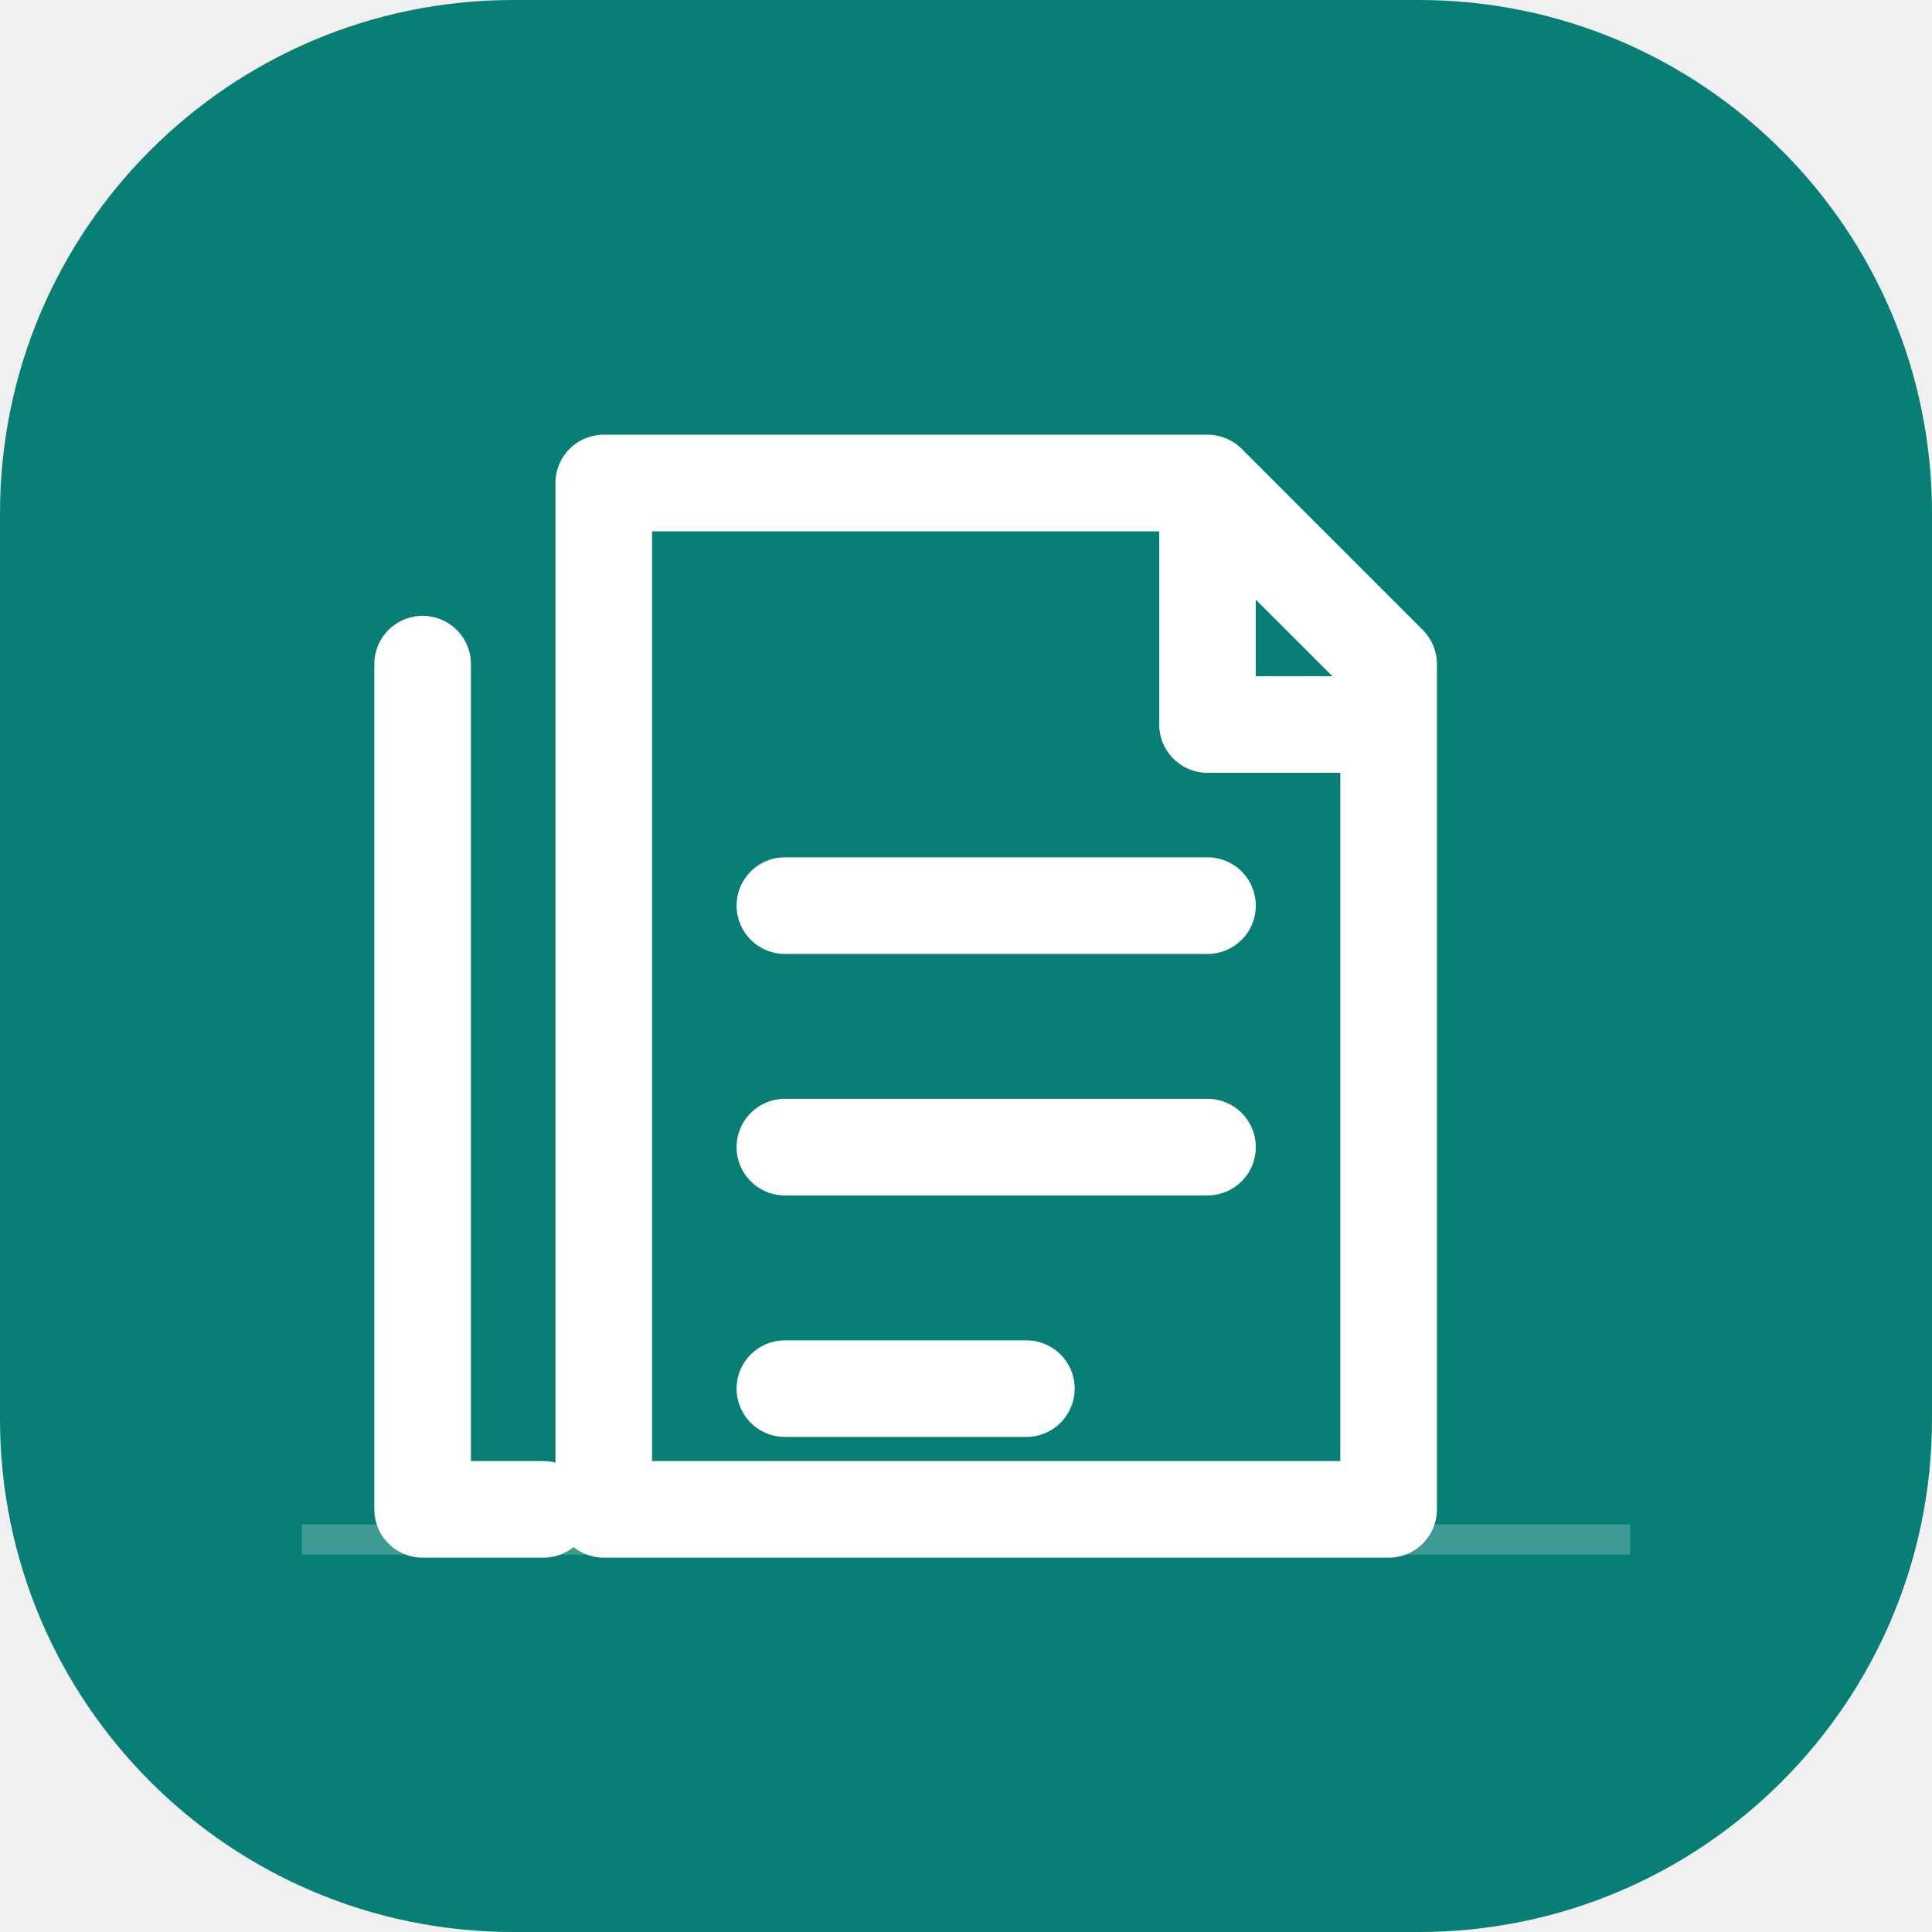
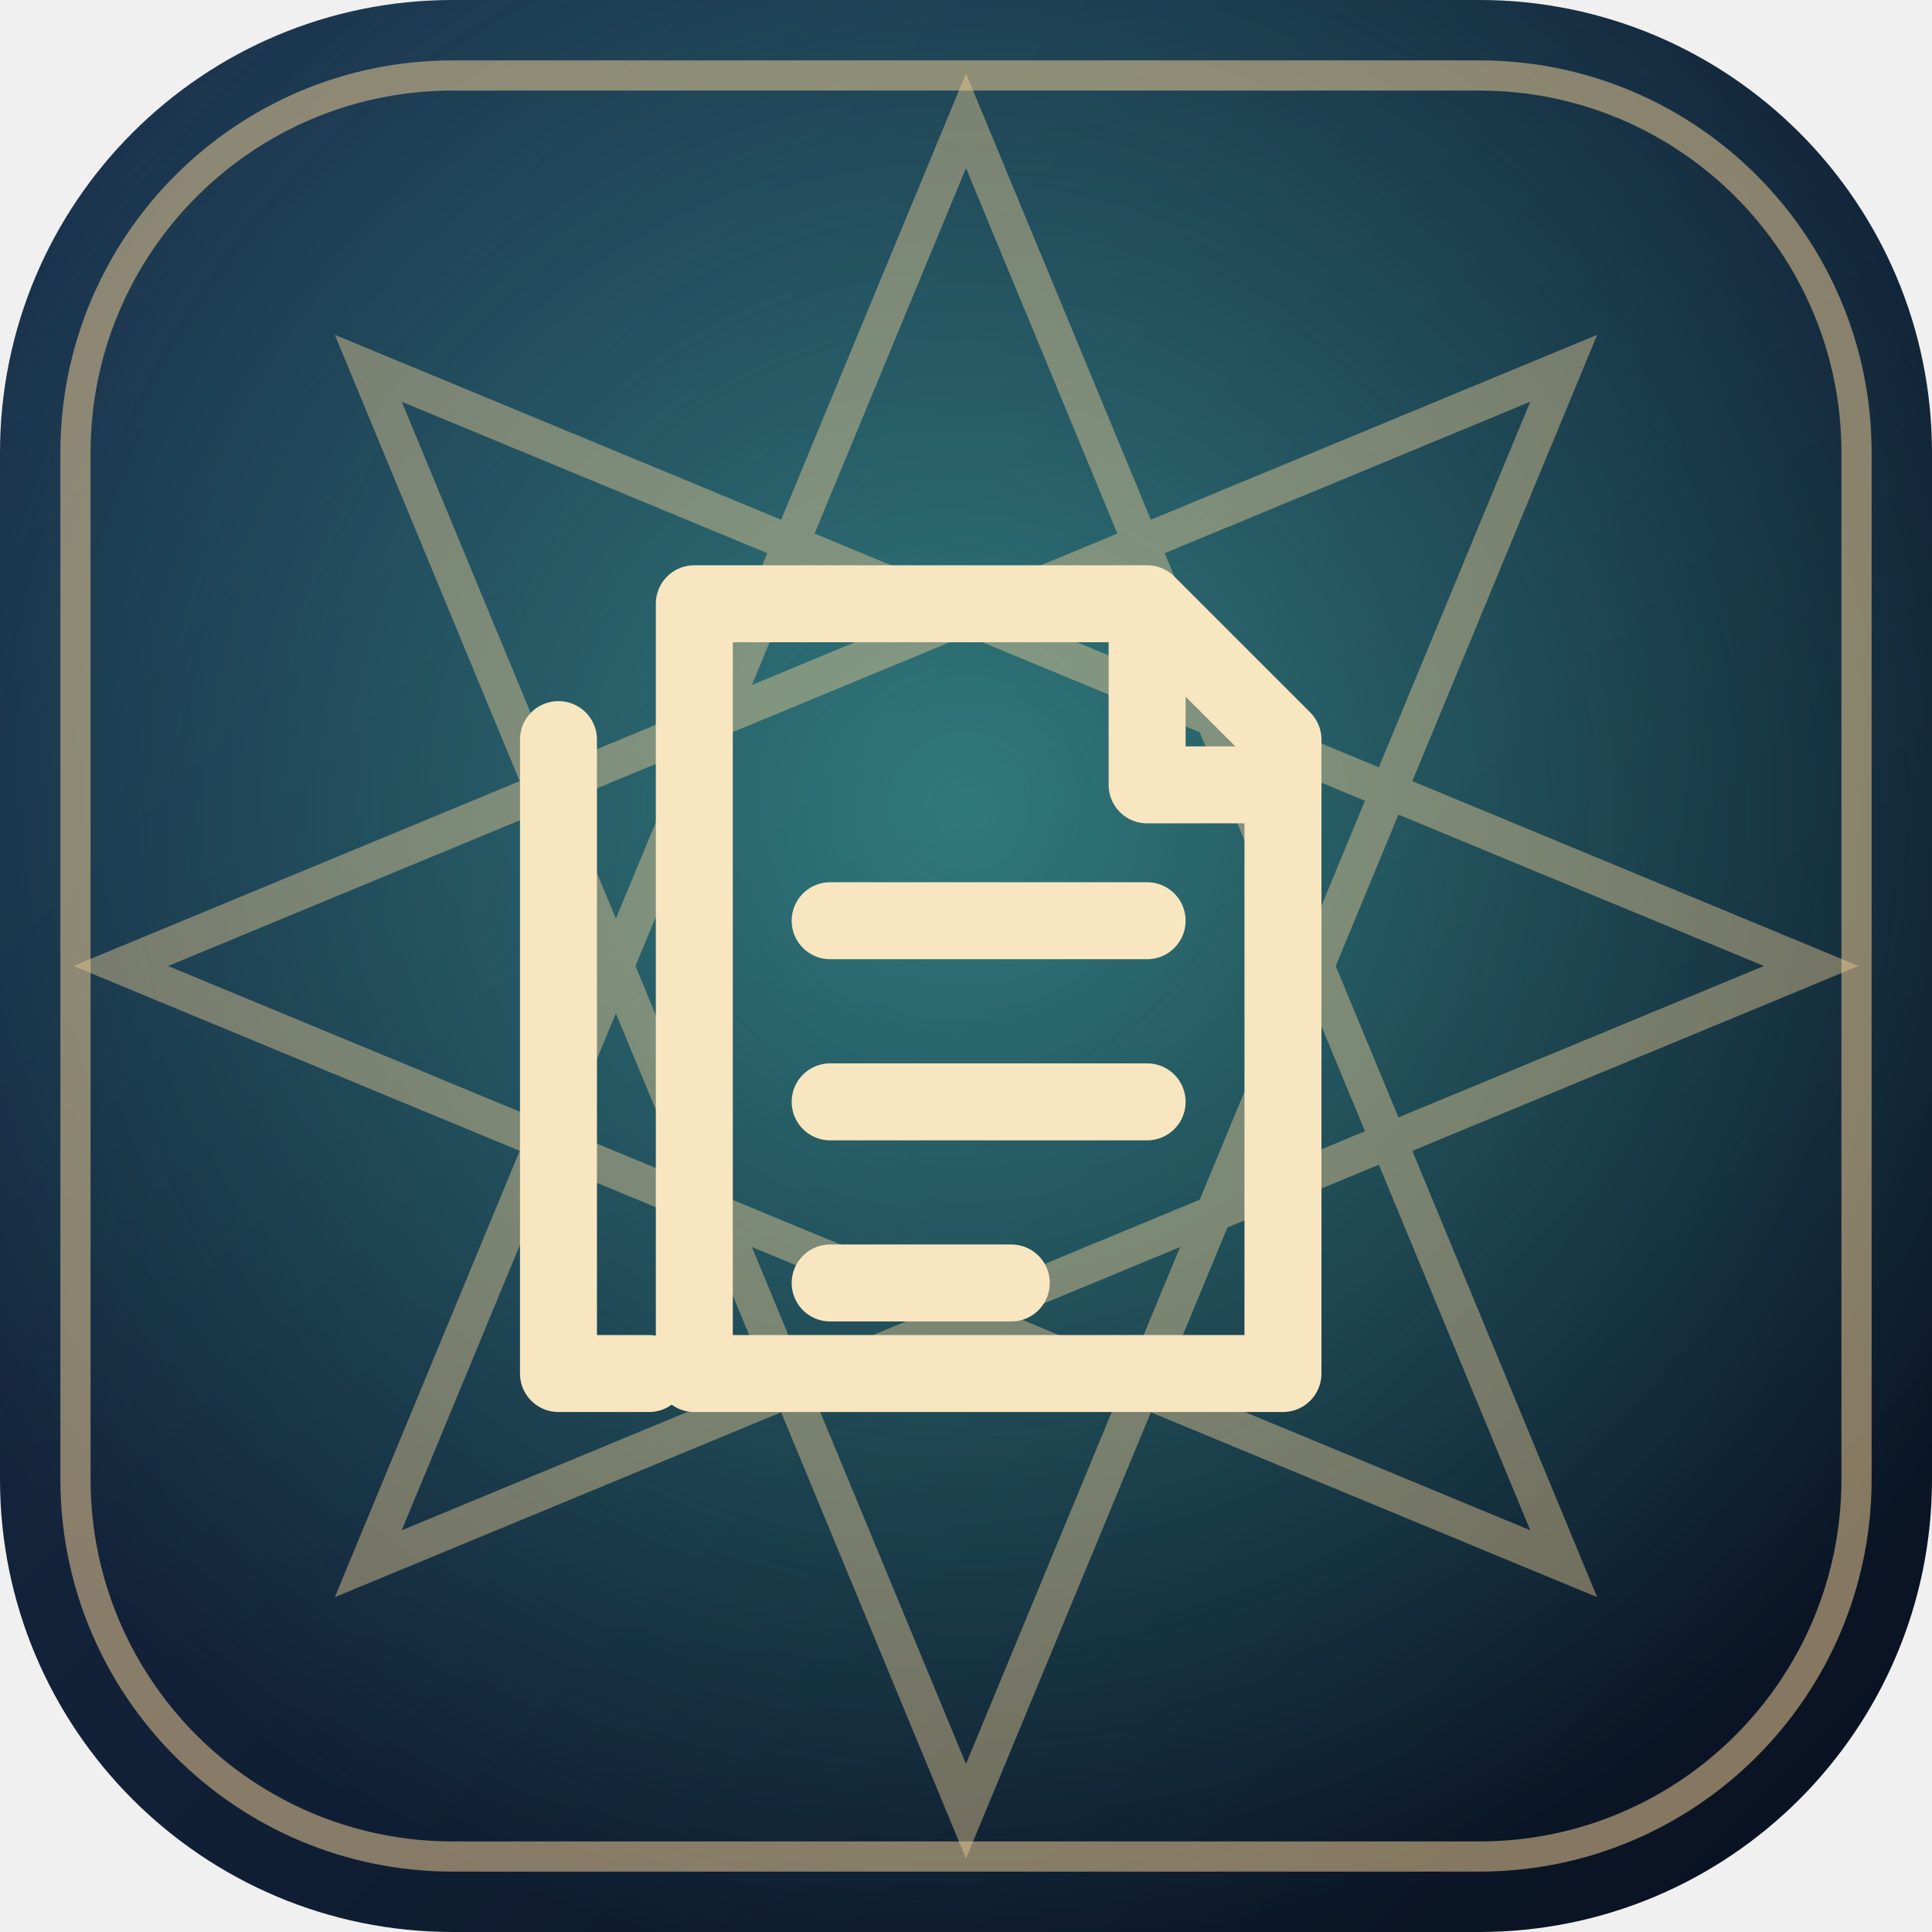
<svg xmlns="http://www.w3.org/2000/svg" viewBox="0 0 64 64" role="img" aria-label="why it was revealed logo">
-   <rect width="64" height="64" rx="17" fill="#087f75" />
-   <path d="M10 51h44" stroke="#fff" opacity=".22" />
-   <g transform="translate(8 8) scale(2)" fill="none" stroke="#fff" stroke-width="1.6" stroke-linecap="round" stroke-linejoin="round">
+   <defs>
+     <linearGradient id="b" x1="0" y1="0" x2="1" y2="1">
+       <stop offset="0" stop-color="#1a2f4c" />
+       <stop offset="1" stop-color="#081120" />
+     </linearGradient>
+     <radialGradient id="l" cx=".5" cy=".42" r=".6">
+       <stop offset="0" stop-color="#4fd1bf" stop-opacity=".5" />
+       <stop offset="1" stop-color="#4fd1bf" stop-opacity="0" />
+     </radialGradient>
+   </defs>
+   <rect width="64" height="64" rx="15" fill="url(#b)" />
+   <rect width="64" height="64" rx="15" fill="url(#l)" />
+   <path d="M32 4L51.8 51.8L4 32L51.8 12.2L32 60L12.2 12.2L60 32L12.2 51.8Z" fill="none" stroke="#e9c992" stroke-width="1.2" opacity=".45" />
+   <rect x="2.5" y="2.5" width="59" height="59" rx="12.5" fill="none" stroke="#e9c992" stroke-opacity=".55" />
+   <g transform="translate(14 14) scale(1.5)" fill="none" stroke="#f7e6c0" stroke-width="1.7" stroke-linecap="round" stroke-linejoin="round">
    <path d="M6 4h10l3 3v14H6V4Zm10 0v4h3M9 11h7m-7 4h7m-7 4h4" />
    <path d="M3 7v14h2" />
  </g>
</svg>
